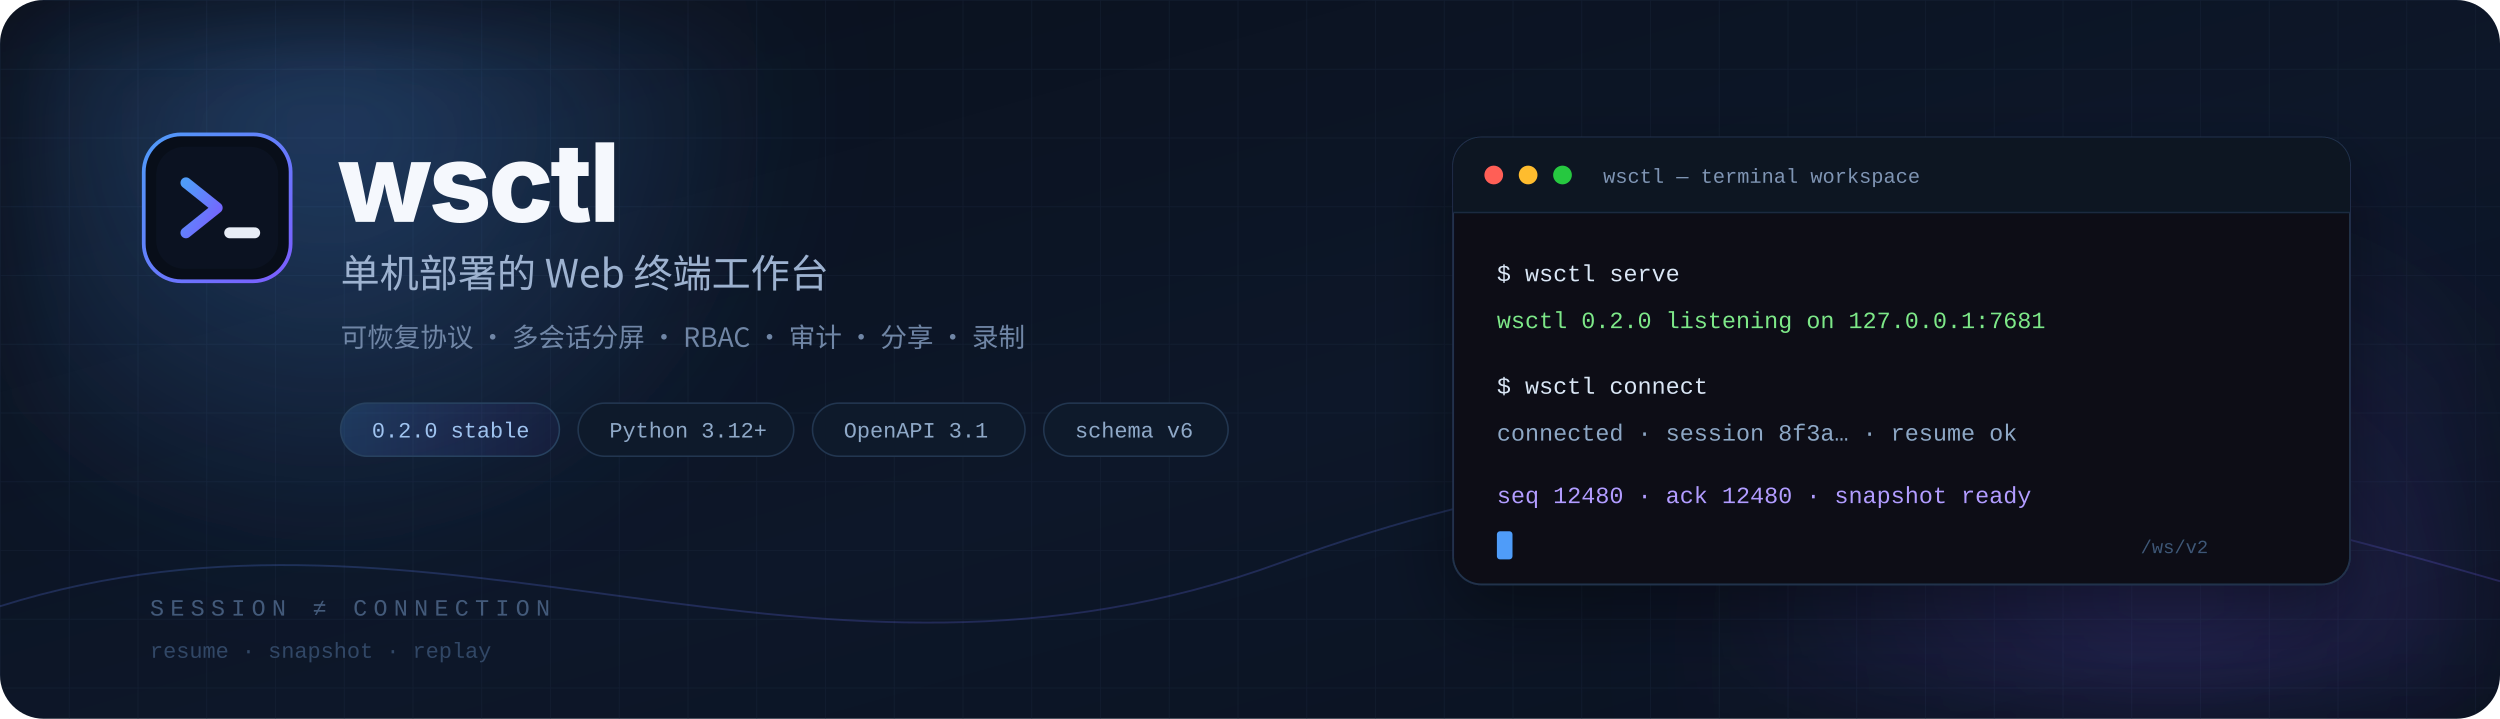
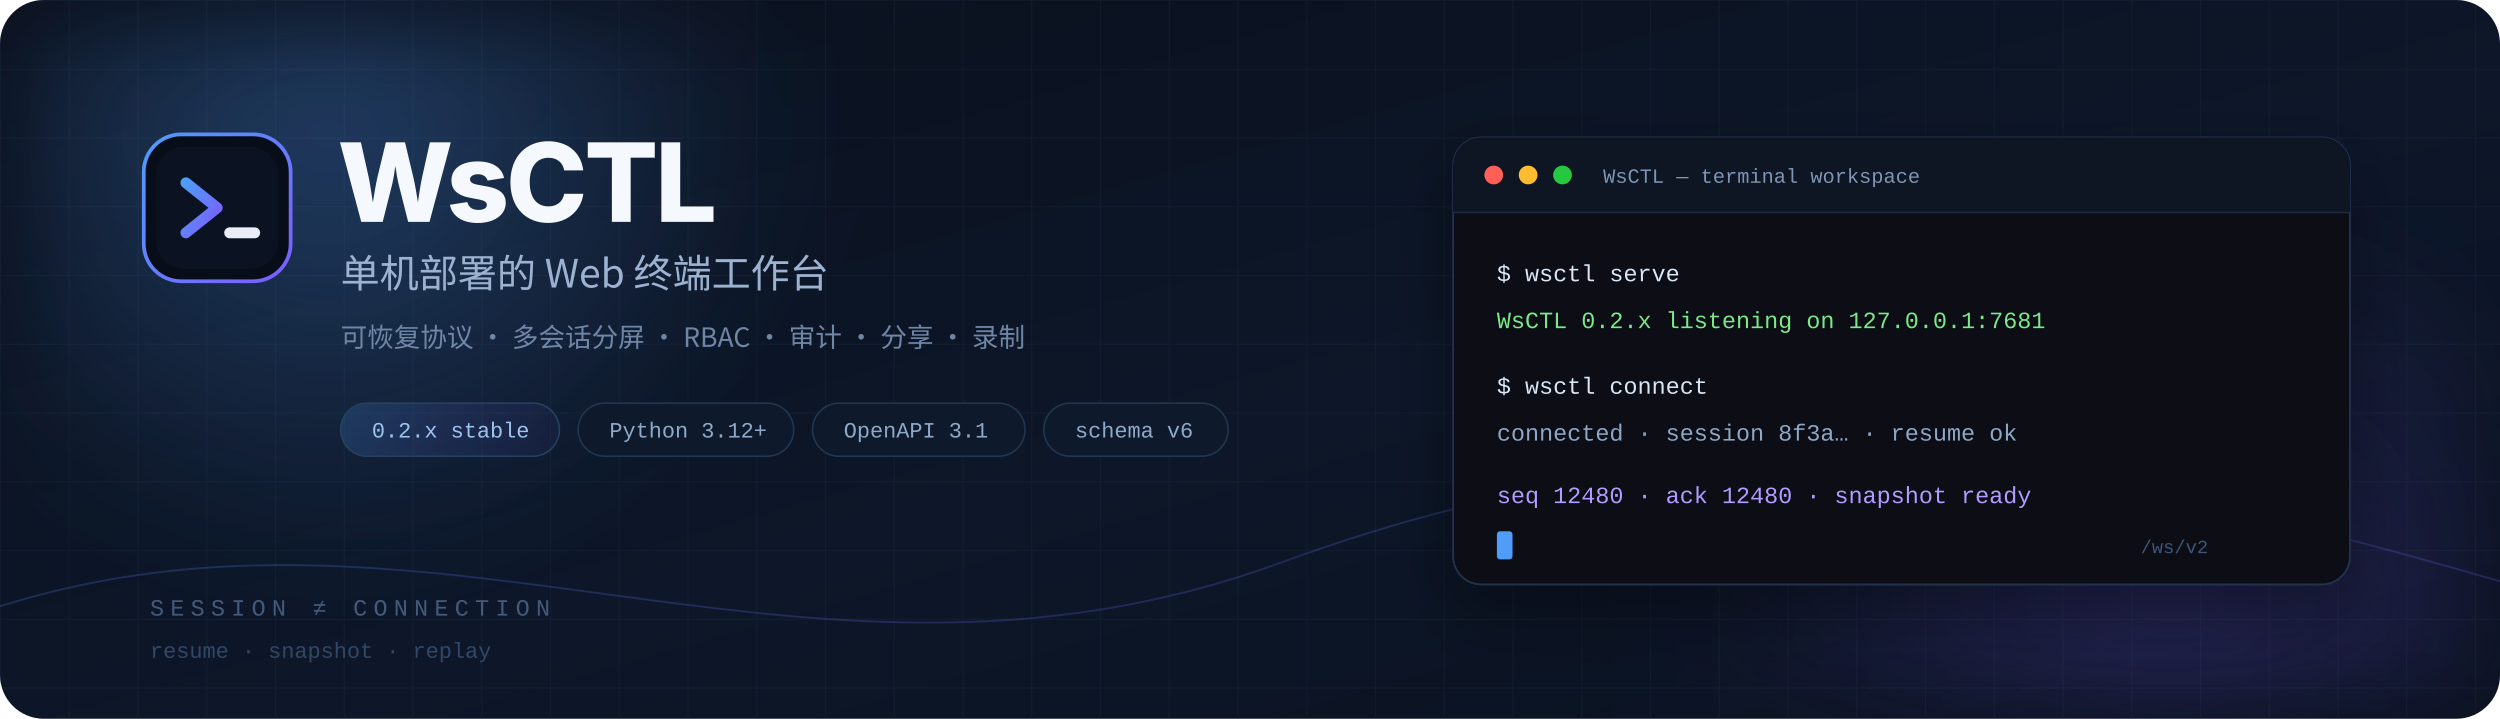
<svg xmlns="http://www.w3.org/2000/svg" viewBox="0 0 1600 460" width="1600" height="460" role="img" aria-labelledby="wsctl-banner-title wsctl-banner-desc">
  <defs>
    <linearGradient id="bg" x1="0" y1="0" x2="1" y2="1">
      <stop offset="0" stop-color="#0a101c" />
      <stop offset="0.55" stop-color="#0d1729" />
      <stop offset="1" stop-color="#0a111f" />
    </linearGradient>
    <linearGradient id="accent" x1="0" y1="0" x2="1" y2="1">
      <stop offset="0" stop-color="#4f9cf9" />
      <stop offset="1" stop-color="#7c5cff" />
    </linearGradient>
    <linearGradient id="accent-soft" x1="0" y1="0" x2="1" y2="0">
      <stop offset="0" stop-color="#4f9cf9" stop-opacity="0.18" />
      <stop offset="1" stop-color="#7c5cff" stop-opacity="0.06" />
    </linearGradient>
    <radialGradient id="glow-blue" cx="0.5" cy="0.5" r="0.5">
      <stop offset="0" stop-color="#4f9cf9" stop-opacity="0.32" />
      <stop offset="1" stop-color="#4f9cf9" stop-opacity="0" />
    </radialGradient>
    <radialGradient id="glow-violet" cx="0.5" cy="0.5" r="0.5">
      <stop offset="0" stop-color="#7c5cff" stop-opacity="0.24" />
      <stop offset="1" stop-color="#7c5cff" stop-opacity="0" />
    </radialGradient>
    <filter id="blur" x="-60%" y="-60%" width="220%" height="220%">
      <feGaussianBlur stdDeviation="42" />
    </filter>
    <filter id="card-shadow" x="-30%" y="-30%" width="160%" height="180%">
      <feDropShadow dx="0" dy="18" stdDeviation="22" flood-color="#000000" flood-opacity="0.38" />
    </filter>
    <pattern id="grid" width="44" height="44" patternUnits="userSpaceOnUse">
      <path d="M 44 0 L 0 0 0 44" fill="none" stroke="#1d2c46" stroke-width="1" opacity="0.34" />
    </pattern>
    <clipPath id="banner-clip">
      <rect x="0" y="0" width="1600" height="460" rx="28" />
    </clipPath>
  </defs>
  <g clip-path="url(#banner-clip)">
    <rect width="1600" height="460" fill="url(#bg)" />
    <rect width="1600" height="460" fill="url(#grid)" />
    <circle cx="210" cy="70" r="300" fill="url(#glow-blue)" filter="url(#blur)" />
    <circle cx="1390" cy="420" r="320" fill="url(#glow-violet)" filter="url(#blur)" />
    <path d="M0 388 C 280 300, 520 470, 820 360 S 1350 300, 1600 372" fill="none" stroke="url(#accent)" stroke-width="1.2" opacity="0.22" />
    <g transform="translate(92 86)">
      <rect width="94" height="94" rx="24" fill="#080e19" stroke="url(#accent)" stroke-width="2.4" />
      <rect x="8" y="8" width="78" height="78" rx="18" fill="#0b1322" opacity="0.9" />
      <path d="M27 31 L47 47 L27 63" fill="none" stroke="url(#accent)" stroke-width="7" stroke-linecap="round" stroke-linejoin="round" />
      <path d="M55 63 H71" fill="none" stroke="#e8edf6" stroke-width="7" stroke-linecap="round" />
    </g>
-     <text x="216" y="142" fill="#f5f8fd" font-family="'SF Pro Display','Segoe UI',system-ui,sans-serif" font-size="70" font-weight="800" letter-spacing="-2">wsctl</text>
+     <text x="216" y="142" fill="#f5f8fd" font-family="'SF Pro Display','Segoe UI',system-ui,sans-serif" font-size="70" font-weight="800" letter-spacing="-2">WsCTL</text>
    <text x="218" y="184" fill="#9db2d0" font-family="'PingFang SC','Noto Sans CJK SC','Microsoft YaHei',sans-serif" font-size="25" font-weight="500">单机部署的 Web 终端工作台</text>
    <text x="218" y="222" fill="#7086a6" font-family="'PingFang SC','Noto Sans CJK SC','Microsoft YaHei',sans-serif" font-size="17">可恢复协议 · 多会话分屏 · RBAC · 审计 · 分享 · 录制</text>
    <g transform="translate(218 258)" font-family="'SFMono-Regular',Consolas,'Liberation Mono',monospace" font-size="14">
      <rect width="140" height="34" rx="17" fill="url(#accent-soft)" stroke="#27415f" />
-       <text x="20" y="22" fill="#9fc3ef">0.2.0 stable</text>
+       <text x="20" y="22" fill="#9fc3ef">0.2.x stable</text>
      <rect x="152" width="138" height="34" rx="17" fill="#0e1a2b" stroke="#223650" />
      <text x="172" y="22" fill="#8fa9c8">Python 3.12+</text>
      <rect x="302" width="136" height="34" rx="17" fill="#0e1a2b" stroke="#223650" />
      <text x="322" y="22" fill="#8fa9c8">OpenAPI 3.1</text>
      <rect x="450" width="118" height="34" rx="17" fill="#0e1a2b" stroke="#223650" />
      <text x="470" y="22" fill="#8fa9c8">schema v6</text>
    </g>
    <text x="96" y="394" fill="#435a7a" font-family="'SFMono-Regular',Consolas,'Liberation Mono',monospace" font-size="15" letter-spacing="4">SESSION ≠ CONNECTION</text>
    <text x="96" y="421" fill="#314766" font-family="'SFMono-Regular',Consolas,'Liberation Mono',monospace" font-size="14">resume · snapshot · replay</text>
    <g transform="translate(930 88)" filter="url(#card-shadow)">
      <rect width="574" height="286" rx="18" fill="#070c16" stroke="#22324b" stroke-width="1.2" />
      <rect width="574" height="48" rx="18" fill="#0b1423" />
      <rect y="30" width="574" height="18" fill="#0b1423" />
      <line x1="0" y1="48" x2="574" y2="48" stroke="#1a2940" />
      <circle cx="26" cy="24" r="6" fill="#ff5f57" />
      <circle cx="48" cy="24" r="6" fill="#febc2e" />
      <circle cx="70" cy="24" r="6" fill="#28c840" />
-       <text x="96" y="29" fill="#7f95b3" font-family="'SFMono-Regular',Consolas,'Liberation Mono',monospace" font-size="13">wsctl — terminal workspace</text>
+       <text x="96" y="29" fill="#7f95b3" font-family="'SFMono-Regular',Consolas,'Liberation Mono',monospace" font-size="13">WsCTL — terminal workspace</text>
      <g font-family="'SFMono-Regular',Consolas,'Liberation Mono',monospace" font-size="15">
        <text x="28" y="92" fill="#dbe6f5">$ wsctl serve</text>
-         <text x="28" y="122" fill="#7ee787">wsctl 0.2.0 listening on 127.0.0.1:7681</text>
+         <text x="28" y="122" fill="#7ee787">WsCTL 0.2.x listening on 127.0.0.1:7681</text>
        <text x="28" y="164" fill="#dbe6f5">$ wsctl connect</text>
        <text x="28" y="194" fill="#8ea7c5">connected · session 8f3a… · resume ok</text>
        <text x="28" y="234" fill="#b39cff">seq 12480 · ack 12480 · snapshot ready</text>
      </g>
      <rect x="28" y="252" width="10" height="18" rx="2" fill="#4f9cf9" />
      <text x="440" y="266" fill="#405776" font-family="'SFMono-Regular',Consolas,'Liberation Mono',monospace" font-size="12">/ws/v2</text>
    </g>
  </g>
</svg>
